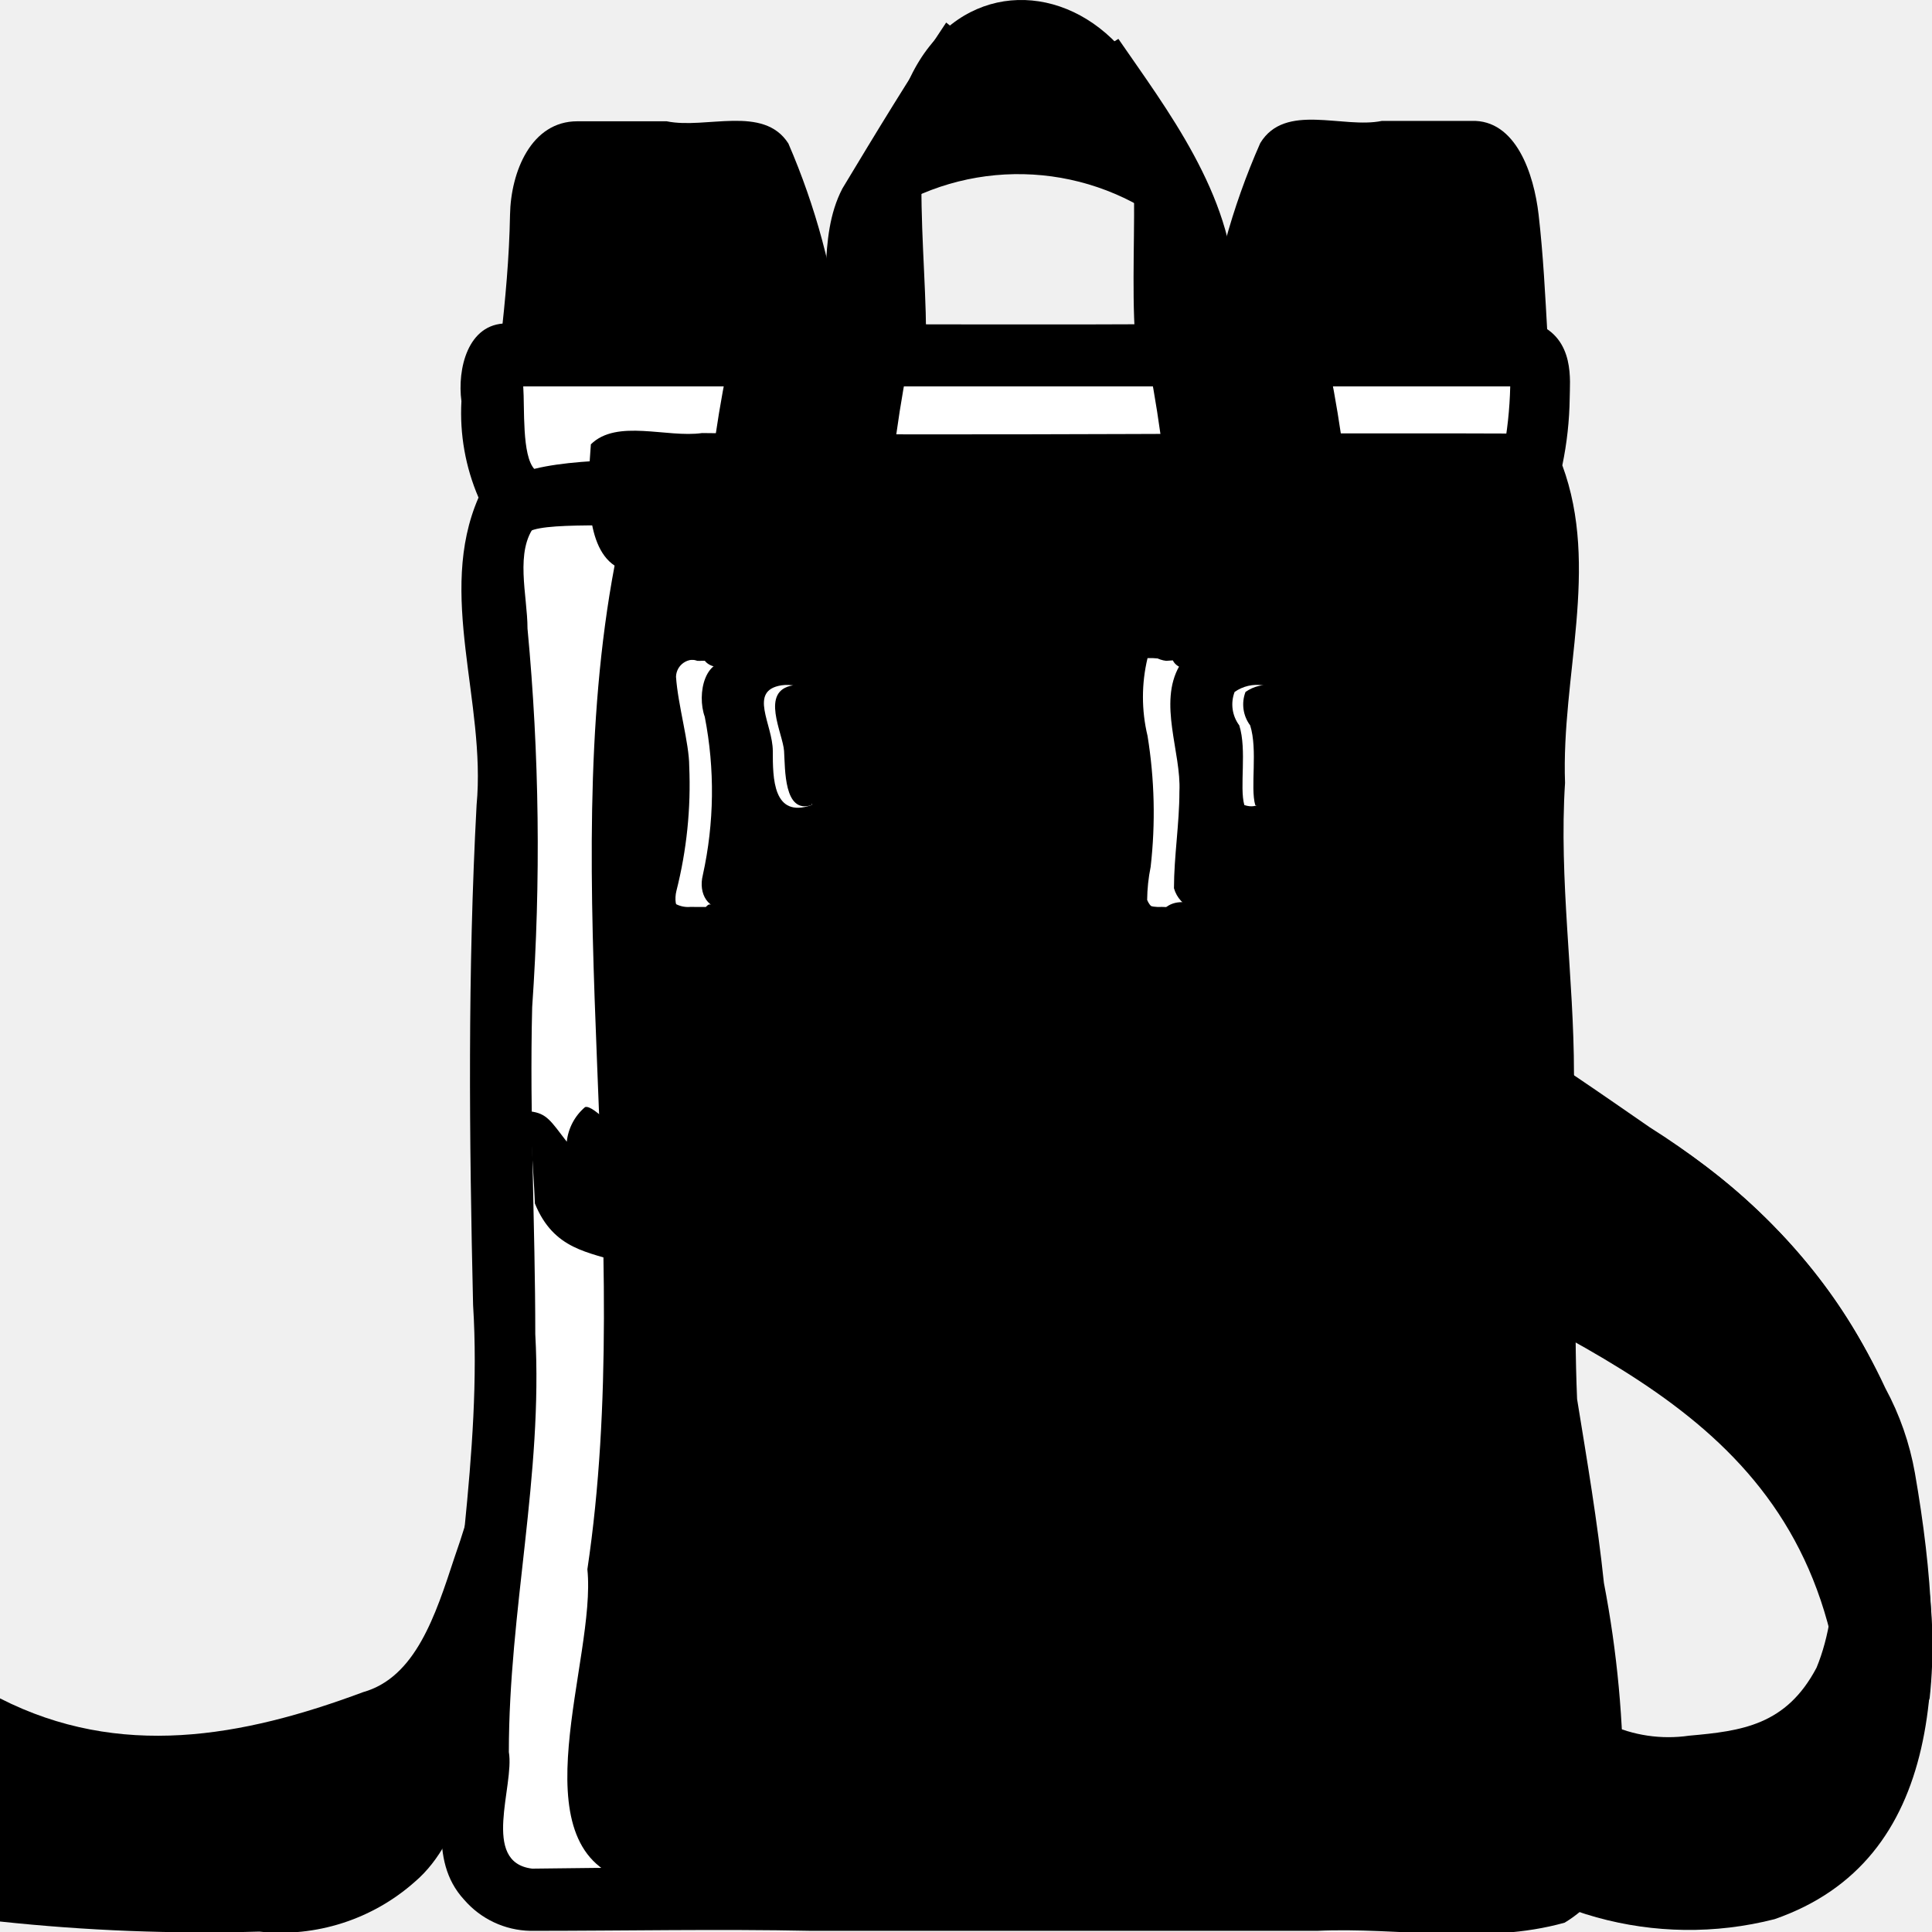
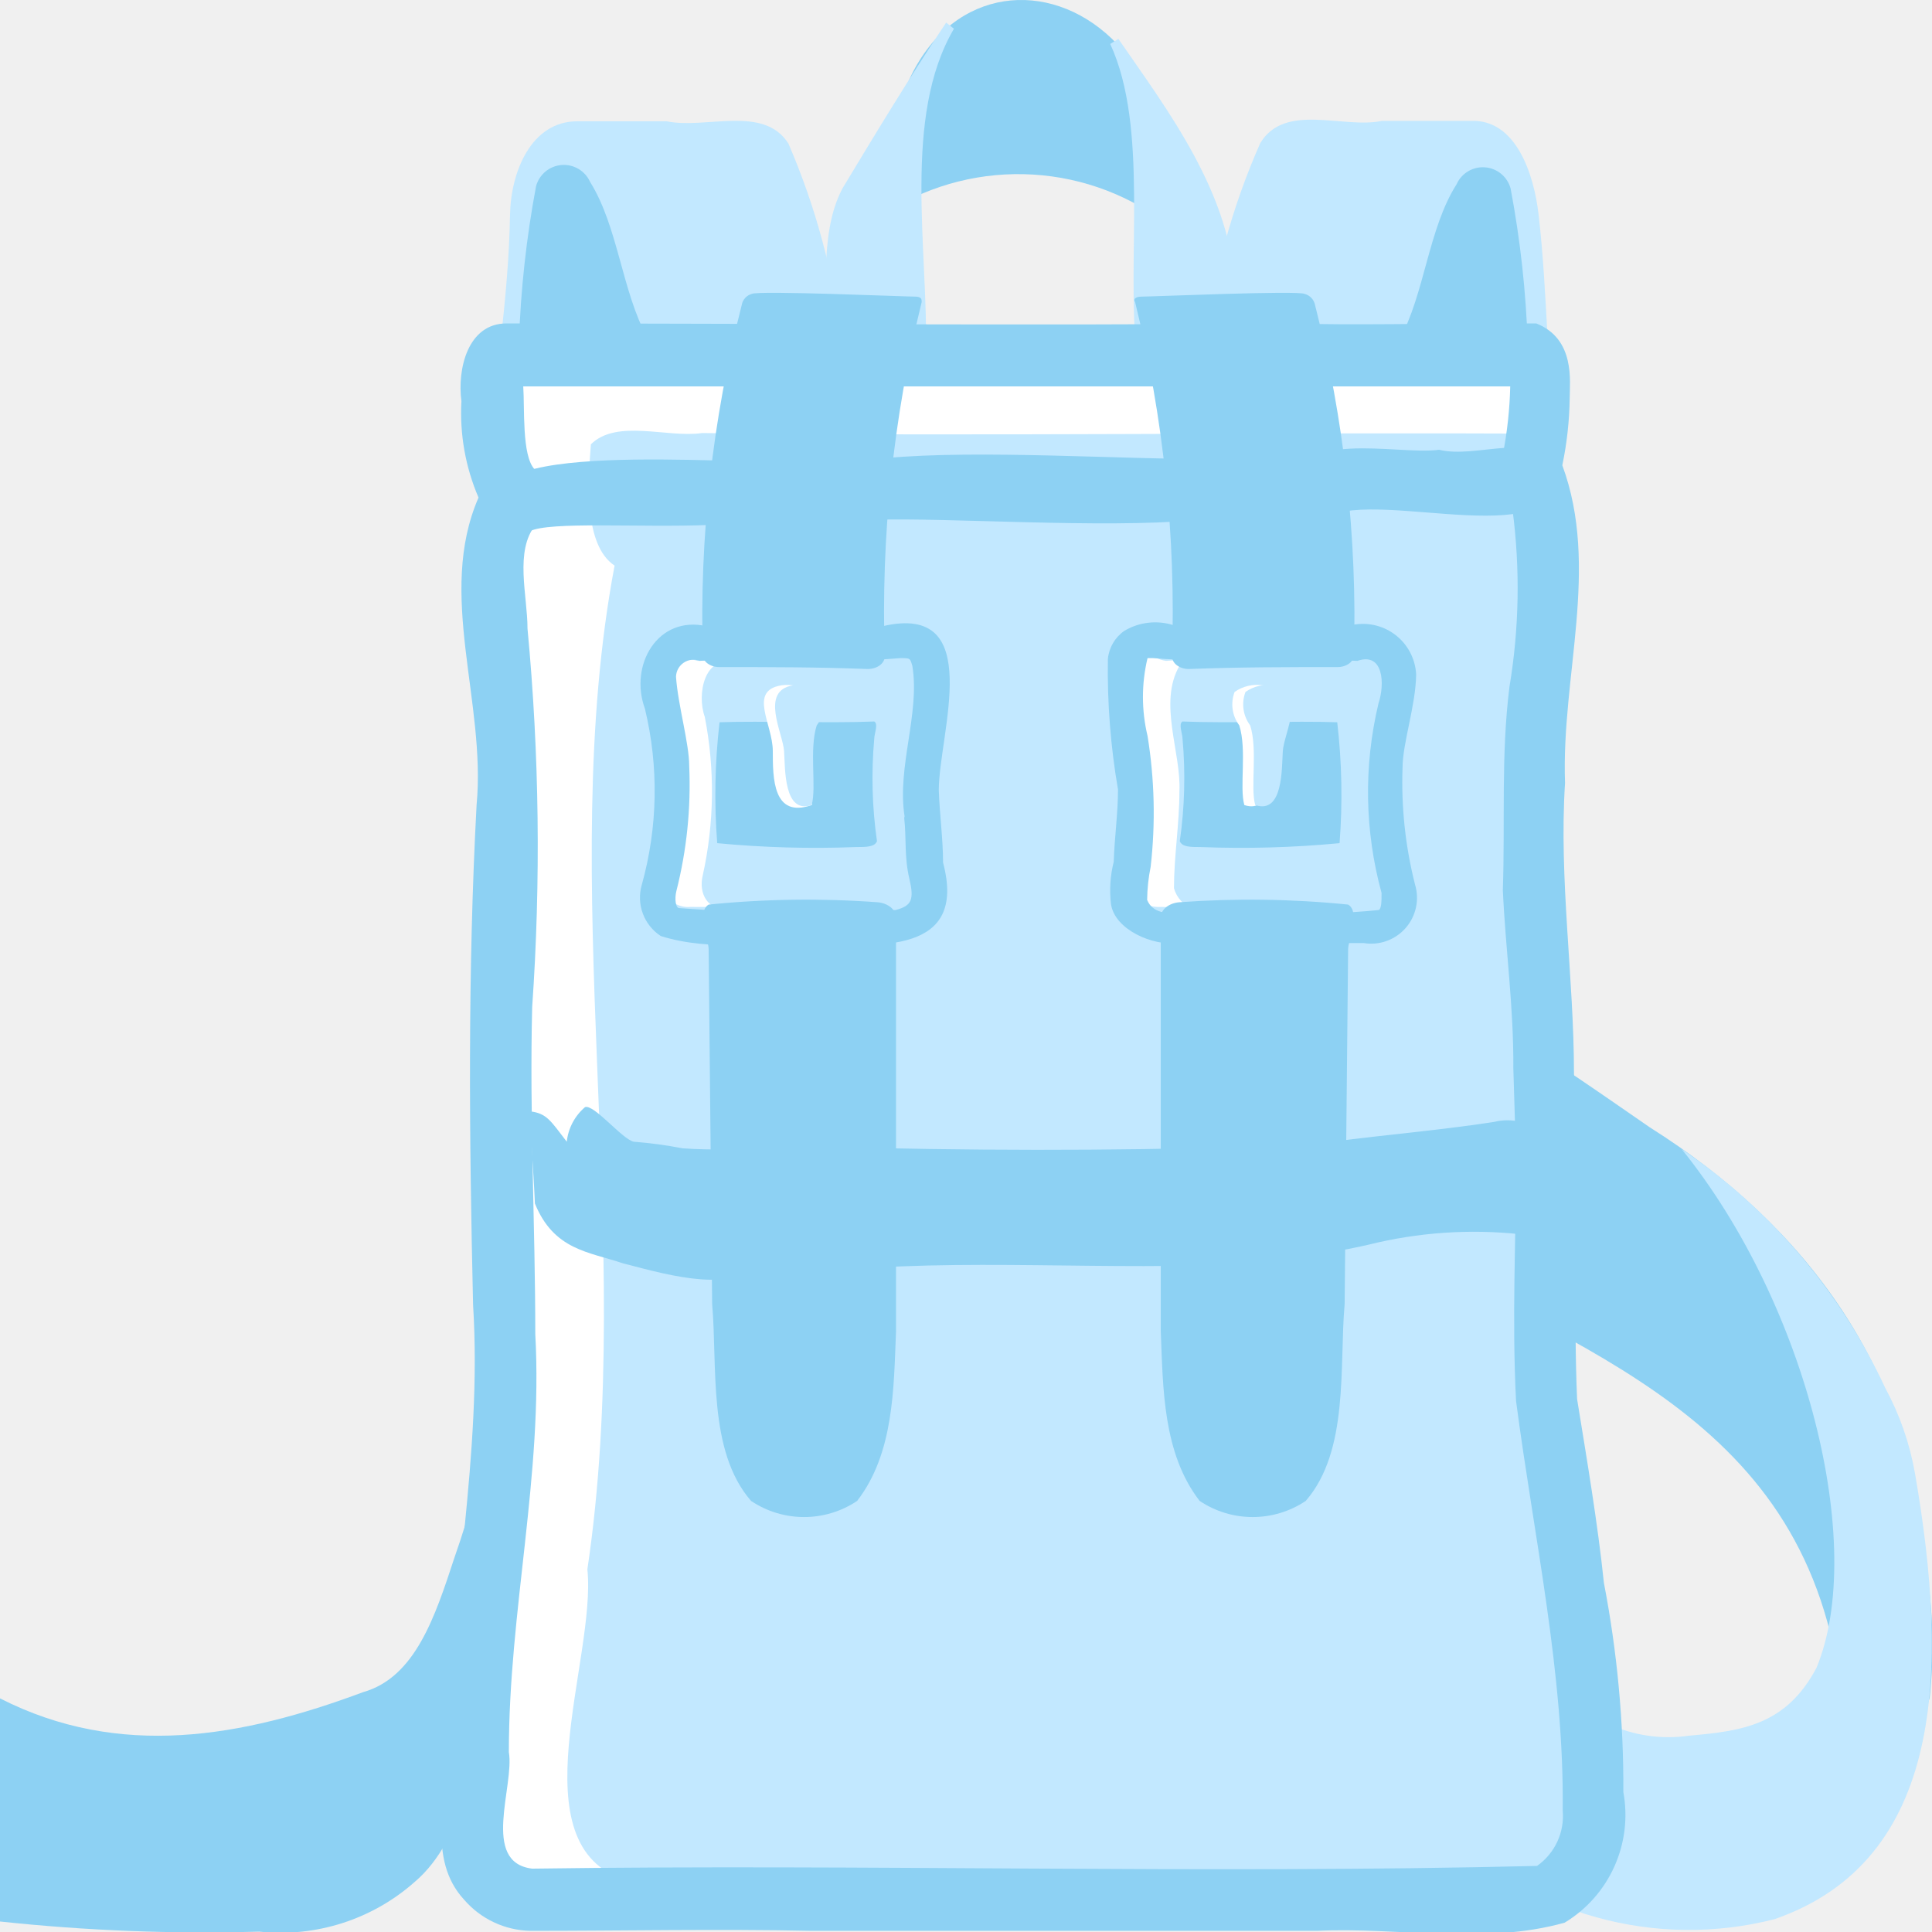
<svg xmlns="http://www.w3.org/2000/svg" id="backpack-sm" viewBox="0 0 49.7 49.7">
  <g>
-     <path fill="#FFFFFF" d="M15.76,9.46c-1,.14-2.36-.39-3.08.3-.08,1-.2,2.7.65,3.25-1.64,8.46.61,18.15-.75,27,.26,2.42-2,7.43,1.05,8.34,8.86-.18,17.73.29,26.49-.14,1.2-3.25-.75-8.67-.8-12.54,0-4.29,0-8.46-.44-12.73-.38-3.45.62-6.4.34-10.51a8.34,8.34,0,0,0,.31-2.93C31.59,9.43,23.66,9.55,15.76,9.46Z" />
-     <path class="slds-illustration__fill-primary" d="M39.2,5.31A1,1,0,0,0,38,4.19c-1.62.56-1.5,3.33-2.29,4.68C39.57,9.34,39.84,9.25,39.2,5.31Z" />
-     <path class="slds-illustration__fill-secondary" d="M39.81,8.65c-.06-1.06-.11-2.09-.23-3.13S39,3.07,37.85,3.11c-.67,0-1.63,0-2.3,0-1,.21-2.49-.48-3.13.57A18.06,18.06,0,0,0,31,8.9c1.77,0,3.22-.15,5-.16.65-1.18.74-2.85,1.47-4a.74.74,0,0,1,1.39.11,26.08,26.08,0,0,1,.44,4c.15,0,.32,0,.47,0Z" />
-     <path class="slds-illustration__fill-primary" d="M13,32.91a23.29,23.29,0,0,1-1.31,7.16c-.49,1.49-1,3.08-2.35,3.46-3.11,1.16-6.26,1.73-9.34.16,0,1.65,0,4.08,0,5.74a49.44,49.44,0,0,0,6.67.26,5.2,5.2,0,0,0,4-1.28c1.3-1.11,1.62-3.28,2.48-6.59C12.94,38.74,13.48,35.74,13,32.91Z" />
-     <path class="slds-illustration__fill-primary" d="M49.55,40.33c-.3-5.06-3.07-8.78-7.11-11.33-2.48-1.71-5-3.53-7.9-4.42.16,2.16.39,4.42.69,6.64l.14.55c5.25,3.05,11.19,4.62,12,11.86l1.09,3.6,1.18-3.55A12.55,12.55,0,0,0,49.55,40.33Z" />
-     <path class="slds-illustration__fill-secondary" d="M49.26,37.89a7.22,7.22,0,0,0-.76-2.18,15.08,15.08,0,0,0-5.24-6.15c3.23,4,4.76,10.22,3.47,13.34-.78,1.48-1.92,1.63-3.28,1.75a3.67,3.67,0,0,1-2.09-.31c-1.88-.87-3.63-3.47-4.88-5.2A54.76,54.76,0,0,0,37.12,47a8.89,8.89,0,0,0,8.53,2.37C50,47.86,50.15,43,49.26,37.89Z" />
-     <path class="slds-illustration__fill-primary" d="M13.5,5.31a1,1,0,0,1,1.17-1.12c1.62.56,1.5,3.33,2.29,4.68C13.13,9.34,12.86,9.25,13.5,5.31Z" />
-     <path class="slds-illustration__fill-secondary" d="M21.65,8.77a18.18,18.18,0,0,0-1.37-5.08c-.64-1-2.12-.36-3.13-.57-.67,0-1.63,0-2.3,0-1.18,0-1.71,1.29-1.73,2.41S13,7.68,12.88,8.79c.15,0,.32,0,.47,0a26.37,26.37,0,0,1,.44-4,.74.74,0,0,1,1.39-.11c.72,1.15.82,2.82,1.47,4,1.79,0,3.24.2,5,.16Z" />
-     <path class="slds-illustration__fill-primary" d="M22.84,5.44c-.33-7.81,7.77-6.81,7.33.44A6.34,6.34,0,0,0,22.84,5.44Z" />
-     <path class="slds-illustration__fill-secondary" d="M24.54.74l-.2-.16C23.39,2,22.55,3.39,21.67,4.85,21,6.14,21.42,7.71,21,9.06c.93,0,1.89-.09,2.82,0C23.88,6.43,23.21,3,24.54.74Z" />
-     <path class="slds-illustration__fill-secondary" d="M31.77,7.5C31.71,5,30,2.79,28.77,1l-.21.13c1,2.17.41,5.51.68,8a13.66,13.66,0,0,0,2.55-.16Z" />
-     <path class="slds-illustration__fill-secondary" d="M18.06,11.14c-.9.13-2.19-.37-2.86.29-.07.93-.19,2.59.61,3.12-1.53,8.1.56,17.38-.7,25.82.24,2.31-1.85,7.12,1,8,8.21-.18,16.44.27,24.56-.14,1.11-3.11-.69-8.3-.74-12,0-4.11,0-8.1-.41-12.19-.35-3.31.58-6.13.32-10.07a8.68,8.68,0,0,0,.29-2.81C32.74,11.11,25.38,11.23,18.06,11.14Z" />
-     <path class="slds-illustration__fill-primary" d="M41.76,46.1a27.62,27.62,0,0,0-.5-5.38c-.16-1.54-.44-3.19-.69-4.73-.09-2.14,0-4.14,0-6.23l-.08-2.14c0-2.47-.39-5-.23-7.48-.1-2.74.9-5.54-.07-8.17a9.07,9.07,0,0,0,.19-1.73c0-.42.15-1.52-.86-1.92l-.92,0c-1.76,0-3.83.05-5.45,0-6.76.06-13.4,0-20.12,0-1,0-1.27,1.18-1.16,2a5.51,5.51,0,0,0,.44,2.48c-1.08,2.48.2,5.26-.05,7.91-.23,4.29-.19,8.56-.09,12.86.24,3.84-.6,7.64-.68,11.49,0,1.27-.51,2.77.45,3.81a2.31,2.31,0,0,0,1.7.8c2.42,0,4.83-.05,7.24,0,4.28,0,8.66,0,13,0,2.1-.1,4.3.37,6.37-.21A3.24,3.24,0,0,0,41.76,46.1Zm-1.56.47A1.57,1.57,0,0,1,39.54,48c-8.57.21-17.27-.05-25.85.07-1.33-.16-.45-2.13-.6-3,0-3.64.88-7.12.68-10.75,0-2.78-.15-5.62-.08-8.41a59.69,59.69,0,0,0-.12-9.74c0-.85-.34-2,.21-2.67.23-.28.57-.75.77-1l-.8-.43c-.33-.35-.25-1.58-.29-2.13,6.6,0,13.09,0,19.7,0,1.11,0,2.21,0,3.58,0,.67,0,1.38,0,2.11,0a10.3,10.3,0,0,1-.19,1.75l-.3.49c.23.34.49.44.55.94a15.43,15.43,0,0,1-.08,4.55c-.22,1.76-.11,3.47-.17,5.23.07,1.53.28,3,.27,4.58L39,29.78c0,2.11-.11,4.1,0,6.26C39.46,39.55,40.24,43.05,40.2,46.57Z" />
-     <path class="slds-illustration__fill-primary" d="M19.62,11.86c-1.27.06-9.2-.6-6,1.81C14.62,13.14,23,14.36,19.62,11.86Z" />
-     <path class="slds-illustration__fill-primary" d="M32,11.71c-1.41.46-14.32-1.09-10.48,1.78C22.78,12.93,35.92,14.57,32,11.71Z" />
-     <path class="slds-illustration__fill-primary" d="M40.09,12c-.62-.94-2.1-.19-3.07-.43-1.09.15-3.76-.59-3.83,1.1a.8.8,0,0,0,.93.63C35.55,12.56,40.33,14.35,40.09,12Z" />
-     <path class="slds-illustration__fill-primary" d="M31.17,8.9a2.67,2.67,0,0,0,0-.63c0-.07,0-.16-.11-.18a.14.14,0,0,0-.11.06.57.57,0,0,0,0,.14,1.94,1.94,0,0,0-.06.59A1.43,1.43,0,0,1,31.17,8.9Z" />
-     <path class="slds-illustration__fill-primary" d="M13.64,28.59c.43.05.53.25.94.78a1.36,1.36,0,0,1,.47-.89c.23-.08.95.82,1.25.89a11.18,11.18,0,0,1,1.26.17c.81.06,1.45,0,2.3.06,0,1.39,0,2,.07,3.31-.62-.1-1.25.05-1.9,0s-1.31-.23-2-.41c-.89-.3-1.78-.34-2.27-1.54-.05-1.15-.1-1.26-.1-2.45" />
-     <path class="slds-illustration__fill-primary" d="M33.62,29.46c1.54-.23,3.28-.36,4.82-.6a1.38,1.38,0,0,1,.67,0c0,.9,0,2,0,2.89a11.26,11.26,0,0,0-3.91.27c-.47.11-1.13.22-1.61.33Z" />
-     <path class="slds-illustration__fill-primary" d="M32.17,32.5c-3.62.21-7.45-.16-11,.22l.09-3.22c3.48.1,7.33.11,10.81,0Z" />
-     <path fill="#FFFFFF" d="M17.94,17a.55.55,0,0,0-.59.15.92.92,0,0,0-.22.6,2.79,2.79,0,0,0,.07.64,12.87,12.87,0,0,1,.17,1.39,12,12,0,0,1-.23,2.68.81.81,0,0,0,.2.77.68.68,0,0,0,.42.1c1.1,0,2.19.05,3.29,0a1,1,0,0,0,.42-.06.74.74,0,0,0,.46-.53,4,4,0,0,0-.05-.84c0-.28,0-.57,0-.83s0-.54,0-.81A21.22,21.22,0,0,0,22,17.42a.64.64,0,0,0-.17-.38.44.44,0,0,0-.37-.1,1,1,0,0,0-.24,0A.7.7,0,0,1,21,17C19.93,16.92,18.92,17,17.94,17Z" />
-     <path class="slds-illustration__fill-secondary" d="M18.92,17.05c-.8-.23-1,.81-.79,1.39a10,10,0,0,1-.05,4.07c-.12.48.13.92.65.87a30.3,30.3,0,0,0,3.93,0,.74.74,0,0,0,.49-.53c0-.82-.14-1.66-.14-2.49-.05-1,.55-2.27,0-3.23a.45.45,0,0,0-.39-.1C21.41,17.11,20.12,17,18.92,17.05Z" />
-     <path class="slds-illustration__fill-primary" d="M24.26,22.19h0c0-.6-.09-1.26-.11-1.86,0-1.45,1.23-4.85-1.45-4.22-1.52-.07-3-.05-4.52,0-1.26-.29-2,1-1.59,2.12a9,9,0,0,1-.08,4.53A1.18,1.18,0,0,0,17,24.08c1.31.41,2.66.14,4,.23C22.59,24.32,24.89,24.56,24.26,22.19Zm-1-1.15c.06.52,0,1,.13,1.55s.07.71-.35.82a41.39,41.39,0,0,1-5.57-.05c-.09,0-.12-.24-.07-.44a11.11,11.11,0,0,0,.33-3.21c0-.59-.29-1.57-.34-2.3A.45.45,0,0,1,18,17c1.7-.12,3.44.08,5.16-.07.26,0,.25,0,.31.2C23.67,18.36,23.07,19.73,23.27,21Z" />
-     <path class="slds-illustration__fill-primary" d="M21.8,9.05a2.15,2.15,0,0,1,0-.62c0-.08.05-.17.11-.18a.11.11,0,0,1,.11.06.29.29,0,0,1,.05.13,2.43,2.43,0,0,1,0,.6A1,1,0,0,0,21.8,9.05Z" />
-     <path class="slds-illustration__fill-primary" d="M18.51,18.58a16.17,16.17,0,0,0-.06,3.11,26.57,26.57,0,0,0,3.57.1c.26,0,.48,0,.54-.15A11.4,11.4,0,0,1,22.49,19c0-.12.11-.38,0-.44C21.32,18.61,19.58,18.54,18.51,18.58Z" />
-     <path class="slds-illustration__fill-primary" d="M23.71,7.77c0-.07,0-.14-.18-.14-.29,0-4-.16-4.19-.07a.36.36,0,0,0-.26.29,32.33,32.33,0,0,0-1,9c0,.17.19.31.42.31,1.26,0,2.53,0,3.82.05.25,0,.45-.15.44-.34A33.39,33.39,0,0,1,23.71,7.77Z" />
-     <path class="slds-illustration__fill-primary" d="M18.32,33.55c.14,1.59-.12,3.77,1,5.06a2.45,2.45,0,0,0,2.73,0c.95-1.23.94-2.9,1-4.37l0-10.64c0-.2-.21-.37-.48-.39a25,25,0,0,0-4.34.06c-.32.19,0,.91,0,1.15Z" />
-     <path fill="#FFFFFF" d="M20.1,17.63a1,1,0,0,1,.72.17c.17.27,0,.6-.11.86a7.32,7.32,0,0,0-.07,1.81c0,.09.31.18.24.24-1,.35-1-.7-1-1.39S19.24,17.77,20.1,17.63Z" />
-     <path class="slds-illustration__fill-secondary" d="M20.4,17.63a1,1,0,0,1,.73.17.9.9,0,0,1-.12.86c-.2.63,0,1.59-.13,2.05-.72.24-.68-.93-.71-1.39S19.54,17.77,20.4,17.63Z" />
-     <path class="slds-illustration__fill-primary" d="M31.16,8.84a2.67,2.67,0,0,0,0-.63c0-.07,0-.16-.11-.17a.13.13,0,0,0-.11.05.58.58,0,0,0,0,.14,2.36,2.36,0,0,0-.05.6A1.1,1.1,0,0,1,31.16,8.84Z" />
-     <path class="slds-illustration__fill-secondary" d="M17.24,36.21a.4.4,0,1,1-.79,0c0-.45.18-.4.39-.4S17.22,35.76,17.24,36.21Z" />
-     <path fill="#FFFFFF" d="M33,17a.53.53,0,0,1,.58.15.93.93,0,0,1,.23.6,2.79,2.79,0,0,1-.07.64,10.77,10.77,0,0,0-.17,1.39,11.47,11.47,0,0,0,.22,2.68.78.78,0,0,1-.19.77.68.68,0,0,1-.42.1c-1.1,0-2.19.05-3.29,0a1,1,0,0,1-.42-.06.74.74,0,0,1-.46-.53,3.42,3.42,0,0,1,.05-.84c0-.28,0-.57,0-.83s0-.54,0-.81a21.22,21.22,0,0,1-.18-2.86A.58.58,0,0,1,29.1,17a.44.44,0,0,1,.37-.1,1,1,0,0,1,.24,0A.7.7,0,0,0,30,17C31,16.92,32,17,33,17Z" />
-     <path class="slds-illustration__fill-secondary" d="M34.43,17.05c.8-.23,1,.81.79,1.39a9.8,9.8,0,0,0,.06,4.07c.11.48-.14.92-.66.87a30.3,30.3,0,0,1-3.93,0,.79.79,0,0,1-.49-.53c0-.82.14-1.66.14-2.49.05-1-.55-2.27,0-3.23a.46.46,0,0,1,.39-.1C31.94,17.11,33.23,17,34.43,17.05Z" />
-     <path class="slds-illustration__fill-primary" d="M36.4,22.75a10.69,10.69,0,0,1-.32-3c0-.63.34-1.6.35-2.4a1.37,1.37,0,0,0-1.7-1.26c-1.48,0-3-.06-4.52,0a1.55,1.55,0,0,0-1.29.14,1,1,0,0,0-.42.72,18.05,18.05,0,0,0,.26,3.36c0,.61-.09,1.24-.11,1.86a3,3,0,0,0-.07,1.09c.1.66,1.08,1.08,1.72,1,1.59,0,3.19,0,4.78,0A1.18,1.18,0,0,0,36.4,22.75Zm-6.88-3.82a4.29,4.29,0,0,1,0-2s.05,0,.14,0c1.74.14,3.52,0,5.26.07.67-.23.71.59.54,1.1a9.82,9.82,0,0,0,.08,4.87c0,.2,0,.4-.07.44-1.66.17-3.41.08-5.12.09-.31,0-.7,0-.84-.35a4.48,4.48,0,0,1,.09-.85A12.31,12.31,0,0,0,29.52,18.93Z" />
-     <path class="slds-illustration__fill-primary" d="M34.4,18.58a16.17,16.17,0,0,1,.06,3.11,26.67,26.67,0,0,1-3.58.1c-.25,0-.47,0-.53-.15A11.4,11.4,0,0,0,30.42,19c0-.12-.11-.38,0-.44C31.59,18.61,33.32,18.54,34.4,18.58Z" />
-     <path class="slds-illustration__fill-primary" d="M29.2,7.77c-.05-.07,0-.14.18-.14.29,0,4-.16,4.18-.07a.37.37,0,0,1,.27.29,32.71,32.71,0,0,1,1,9c0,.17-.19.31-.42.31-1.26,0-2.53,0-3.83.05-.24,0-.44-.15-.43-.34A33.39,33.39,0,0,0,29.2,7.77Z" />
-     <path class="slds-illustration__fill-primary" d="M34.59,33.55c-.14,1.59.12,3.77-1,5.06a2.45,2.45,0,0,1-2.73,0c-.95-1.23-.94-2.9-1-4.37l0-10.64c0-.2.21-.37.48-.39a25.05,25.05,0,0,1,4.34.06c.32.19,0,.91,0,1.15Z" />
-     <path fill="#FFFFFF" d="M32.49,17.63a1,1,0,0,0-.73.17.9.9,0,0,0,.12.86c.2.63,0,1.59.13,2.05.73.24.68-.93.71-1.39S33.35,17.77,32.49,17.63Z" />
-     <path class="slds-illustration__fill-secondary" d="M32.77,17.63a1,1,0,0,0-.73.17.9.9,0,0,0,.12.86c.2.63,0,1.59.13,2.05.72.24.68-.93.71-1.39S33.63,17.77,32.77,17.63Z" />
+     <path fill="#ffffff" d="M15.76,9.46c-1,.14-2.36-.39-3.08.3-.08,1-.2,2.7.65,3.25-1.64,8.46.61,18.15-.75,27,.26,2.42-2,7.43,1.05,8.34,8.86-.18,17.73.29,26.49-.14,1.2-3.25-.75-8.67-.8-12.54,0-4.29,0-8.46-.44-12.73-.38-3.45.62-6.4.34-10.51a8.34,8.34,0,0,0,.31-2.93C31.59,9.43,23.66,9.55,15.76,9.46Z" />
+     <path fill="#8dd1f3" d="M39.2,5.31A1,1,0,0,0,38,4.19c-1.62.56-1.5,3.33-2.29,4.68C39.57,9.34,39.84,9.25,39.2,5.31Z" />
+     <path fill="#c2e8ff" d="M39.81,8.65c-.06-1.06-.11-2.09-.23-3.13S39,3.07,37.85,3.11c-.67,0-1.63,0-2.3,0-1,.21-2.49-.48-3.13.57A18.06,18.06,0,0,0,31,8.9c1.77,0,3.22-.15,5-.16.65-1.18.74-2.85,1.47-4a.74.74,0,0,1,1.39.11,26.08,26.08,0,0,1,.44,4c.15,0,.32,0,.47,0Z" />
+     <path fill="#8dd1f3" d="M13,32.91a23.29,23.29,0,0,1-1.31,7.16c-.49,1.49-1,3.08-2.35,3.46-3.11,1.16-6.26,1.73-9.34.16,0,1.65,0,4.08,0,5.74a49.44,49.44,0,0,0,6.67.26,5.2,5.2,0,0,0,4-1.28c1.3-1.11,1.62-3.28,2.48-6.59C12.94,38.74,13.48,35.74,13,32.91Z" />
+     <path fill="#8dd1f3" d="M49.55,40.33c-.3-5.06-3.07-8.78-7.11-11.33-2.48-1.71-5-3.53-7.9-4.42.16,2.16.39,4.42.69,6.64l.14.55c5.25,3.05,11.19,4.62,12,11.86l1.09,3.6,1.18-3.55A12.55,12.55,0,0,0,49.55,40.33Z" />
+     <path fill="#c2e8ff" d="M49.26,37.89a7.22,7.22,0,0,0-.76-2.18,15.08,15.08,0,0,0-5.24-6.15c3.23,4,4.76,10.22,3.47,13.34-.78,1.48-1.92,1.63-3.28,1.75a3.67,3.67,0,0,1-2.09-.31c-1.88-.87-3.63-3.47-4.88-5.2A54.76,54.76,0,0,0,37.12,47a8.89,8.89,0,0,0,8.53,2.37C50,47.86,50.15,43,49.26,37.89Z" />
+     <path fill="#8dd1f3" d="M13.5,5.31a1,1,0,0,1,1.17-1.12c1.62.56,1.5,3.33,2.29,4.68C13.13,9.34,12.86,9.25,13.5,5.31Z" />
+     <path fill="#c2e8ff" d="M21.65,8.77a18.18,18.18,0,0,0-1.37-5.08c-.64-1-2.12-.36-3.13-.57-.67,0-1.63,0-2.3,0-1.18,0-1.71,1.29-1.73,2.41S13,7.68,12.88,8.79c.15,0,.32,0,.47,0a26.37,26.37,0,0,1,.44-4,.74.74,0,0,1,1.39-.11c.72,1.15.82,2.82,1.47,4,1.79,0,3.24.2,5,.16Z" />
+     <path fill="#8dd1f3" d="M22.84,5.44c-.33-7.81,7.77-6.81,7.33.44A6.34,6.34,0,0,0,22.84,5.44Z" />
+     <path fill="#c2e8ff" d="M24.54.74l-.2-.16C23.39,2,22.55,3.39,21.67,4.85,21,6.14,21.42,7.71,21,9.06c.93,0,1.89-.09,2.82,0C23.88,6.43,23.21,3,24.54.74Z" />
+     <path fill="#c2e8ff" d="M31.77,7.5C31.71,5,30,2.79,28.77,1l-.21.13c1,2.17.41,5.51.68,8a13.66,13.66,0,0,0,2.55-.16Z" />
+     <path fill="#c2e8ff" d="M18.06,11.14c-.9.13-2.19-.37-2.86.29-.07.93-.19,2.59.61,3.12-1.53,8.1.56,17.38-.7,25.82.24,2.31-1.85,7.12,1,8,8.21-.18,16.44.27,24.56-.14,1.11-3.11-.69-8.3-.74-12,0-4.11,0-8.1-.41-12.19-.35-3.31.58-6.13.32-10.07a8.68,8.68,0,0,0,.29-2.81C32.74,11.11,25.38,11.23,18.06,11.14Z" />
+     <path fill="#8dd1f3" d="M41.76,46.1a27.62,27.62,0,0,0-.5-5.38c-.16-1.54-.44-3.19-.69-4.73-.09-2.14,0-4.14,0-6.23l-.08-2.14c0-2.47-.39-5-.23-7.48-.1-2.74.9-5.54-.07-8.17a9.07,9.07,0,0,0,.19-1.73c0-.42.15-1.52-.86-1.92l-.92,0c-1.76,0-3.83.05-5.45,0-6.76.06-13.4,0-20.12,0-1,0-1.27,1.18-1.16,2a5.51,5.51,0,0,0,.44,2.48c-1.08,2.48.2,5.26-.05,7.91-.23,4.29-.19,8.56-.09,12.86.24,3.84-.6,7.64-.68,11.49,0,1.27-.51,2.77.45,3.81a2.31,2.31,0,0,0,1.7.8c2.42,0,4.83-.05,7.24,0,4.28,0,8.66,0,13,0,2.1-.1,4.3.37,6.37-.21A3.24,3.24,0,0,0,41.76,46.1Zm-1.56.47A1.57,1.57,0,0,1,39.54,48c-8.57.21-17.27-.05-25.85.07-1.33-.16-.45-2.13-.6-3,0-3.64.88-7.12.68-10.75,0-2.78-.15-5.62-.08-8.41a59.69,59.69,0,0,0-.12-9.74c0-.85-.34-2,.21-2.67.23-.28.57-.75.77-1l-.8-.43c-.33-.35-.25-1.58-.29-2.13,6.6,0,13.09,0,19.7,0,1.11,0,2.21,0,3.58,0,.67,0,1.38,0,2.11,0a10.3,10.3,0,0,1-.19,1.75l-.3.49c.23.34.49.44.55.94a15.43,15.43,0,0,1-.08,4.55c-.22,1.76-.11,3.47-.17,5.23.07,1.53.28,3,.27,4.58L39,29.78c0,2.11-.11,4.1,0,6.26C39.46,39.55,40.24,43.05,40.2,46.57Z" />
+     <path fill="#8dd1f3" d="M19.62,11.86c-1.27.06-9.2-.6-6,1.81C14.62,13.14,23,14.36,19.62,11.86Z" />
+     <path fill="#8dd1f3" d="M32,11.71c-1.41.46-14.32-1.09-10.48,1.78C22.78,12.93,35.92,14.57,32,11.71Z" />
+     <path fill="#8dd1f3" d="M40.09,12c-.62-.94-2.1-.19-3.07-.43-1.09.15-3.76-.59-3.83,1.1a.8.8,0,0,0,.93.63C35.55,12.56,40.33,14.35,40.09,12Z" />
+     <path fill="#8dd1f3" d="M31.17,8.9a2.67,2.67,0,0,0,0-.63c0-.07,0-.16-.11-.18a.14.14,0,0,0-.11.06.57.57,0,0,0,0,.14,1.94,1.94,0,0,0-.06.59A1.43,1.43,0,0,1,31.17,8.9Z" />
+     <path fill="#8dd1f3" d="M13.64,28.59c.43.05.53.25.94.78a1.36,1.36,0,0,1,.47-.89c.23-.08.95.82,1.25.89a11.18,11.18,0,0,1,1.26.17c.81.06,1.45,0,2.3.06,0,1.39,0,2,.07,3.31-.62-.1-1.25.05-1.9,0s-1.31-.23-2-.41c-.89-.3-1.78-.34-2.27-1.54-.05-1.15-.1-1.26-.1-2.45" />
+     <path fill="#8dd1f3" d="M33.62,29.46c1.54-.23,3.28-.36,4.82-.6a1.38,1.38,0,0,1,.67,0c0,.9,0,2,0,2.89a11.26,11.26,0,0,0-3.91.27c-.47.11-1.13.22-1.61.33Z" />
+     <path fill="#8dd1f3" d="M32.17,32.5c-3.62.21-7.45-.16-11,.22l.09-3.22c3.48.1,7.33.11,10.81,0Z" />
+     <path fill="#ffffff" d="M17.94,17a.55.55,0,0,0-.59.15.92.92,0,0,0-.22.6,2.79,2.79,0,0,0,.07.64,12.87,12.87,0,0,1,.17,1.39,12,12,0,0,1-.23,2.68.81.81,0,0,0,.2.77.68.68,0,0,0,.42.1c1.1,0,2.19.05,3.29,0a1,1,0,0,0,.42-.06.74.74,0,0,0,.46-.53,4,4,0,0,0-.05-.84c0-.28,0-.57,0-.83s0-.54,0-.81A21.22,21.22,0,0,0,22,17.42a.64.64,0,0,0-.17-.38.44.44,0,0,0-.37-.1,1,1,0,0,0-.24,0A.7.7,0,0,1,21,17C19.93,16.92,18.92,17,17.94,17Z" />
+     <path fill="#c2e8ff" d="M18.92,17.05c-.8-.23-1,.81-.79,1.39a10,10,0,0,1-.05,4.07c-.12.48.13.92.65.87a30.3,30.3,0,0,0,3.93,0,.74.74,0,0,0,.49-.53c0-.82-.14-1.66-.14-2.49-.05-1,.55-2.27,0-3.23a.45.45,0,0,0-.39-.1C21.41,17.11,20.12,17,18.92,17.05Z" />
+     <path fill="#8dd1f3" d="M24.26,22.19h0c0-.6-.09-1.26-.11-1.86,0-1.45,1.23-4.85-1.45-4.22-1.52-.07-3-.05-4.52,0-1.26-.29-2,1-1.59,2.12a9,9,0,0,1-.08,4.53A1.18,1.18,0,0,0,17,24.08c1.31.41,2.66.14,4,.23C22.59,24.32,24.89,24.56,24.26,22.19Zm-1-1.15c.06.52,0,1,.13,1.55s.07.71-.35.82a41.39,41.39,0,0,1-5.57-.05c-.09,0-.12-.24-.07-.44a11.11,11.11,0,0,0,.33-3.21c0-.59-.29-1.57-.34-2.3A.45.45,0,0,1,18,17c1.7-.12,3.44.08,5.16-.07.26,0,.25,0,.31.2C23.67,18.36,23.07,19.73,23.27,21Z" />
+     <path fill="#8dd1f3" d="M21.8,9.05a2.15,2.15,0,0,1,0-.62c0-.08.05-.17.11-.18a.11.11,0,0,1,.11.06.29.29,0,0,1,.05.13,2.43,2.43,0,0,1,0,.6A1,1,0,0,0,21.8,9.05Z" />
+     <path fill="#8dd1f3" d="M18.51,18.58a16.17,16.17,0,0,0-.06,3.11,26.57,26.57,0,0,0,3.57.1c.26,0,.48,0,.54-.15A11.4,11.4,0,0,1,22.49,19c0-.12.11-.38,0-.44C21.32,18.61,19.58,18.54,18.51,18.58Z" />
+     <path fill="#8dd1f3" d="M23.71,7.77c0-.07,0-.14-.18-.14-.29,0-4-.16-4.19-.07a.36.36,0,0,0-.26.29,32.33,32.33,0,0,0-1,9c0,.17.19.31.42.31,1.26,0,2.53,0,3.82.05.25,0,.45-.15.44-.34A33.39,33.39,0,0,1,23.71,7.77Z" />
+     <path fill="#8dd1f3" d="M18.32,33.55c.14,1.59-.12,3.77,1,5.06a2.45,2.45,0,0,0,2.73,0c.95-1.23.94-2.9,1-4.37l0-10.64c0-.2-.21-.37-.48-.39a25,25,0,0,0-4.34.06c-.32.19,0,.91,0,1.15Z" />
+     <path fill="#ffffff" d="M20.1,17.63a1,1,0,0,1,.72.17c.17.27,0,.6-.11.86a7.32,7.32,0,0,0-.07,1.81c0,.09.31.18.24.24-1,.35-1-.7-1-1.39S19.24,17.77,20.1,17.63Z" />
+     <path fill="#c2e8ff" d="M20.4,17.63a1,1,0,0,1,.73.17.9.9,0,0,1-.12.86c-.2.63,0,1.59-.13,2.05-.72.24-.68-.93-.71-1.39S19.54,17.77,20.4,17.63Z" />
+     <path fill="#8dd1f3" d="M31.16,8.84a2.67,2.67,0,0,0,0-.63c0-.07,0-.16-.11-.17a.13.13,0,0,0-.11.05.58.58,0,0,0,0,.14,2.36,2.36,0,0,0-.05.6A1.1,1.1,0,0,1,31.16,8.84Z" />
+     <path fill="#c2e8ff" d="M17.24,36.21a.4.4,0,1,1-.79,0c0-.45.18-.4.39-.4S17.22,35.76,17.24,36.21Z" />
+     <path fill="#ffffff" d="M33,17a.53.53,0,0,1,.58.15.93.93,0,0,1,.23.6,2.79,2.79,0,0,1-.07.64,10.77,10.77,0,0,0-.17,1.39,11.47,11.47,0,0,0,.22,2.68.78.78,0,0,1-.19.77.68.68,0,0,1-.42.1c-1.1,0-2.19.05-3.29,0a1,1,0,0,1-.42-.06.74.74,0,0,1-.46-.53,3.42,3.42,0,0,1,.05-.84c0-.28,0-.57,0-.83s0-.54,0-.81a21.22,21.22,0,0,1-.18-2.86A.58.58,0,0,1,29.1,17a.44.44,0,0,1,.37-.1,1,1,0,0,1,.24,0A.7.7,0,0,0,30,17C31,16.92,32,17,33,17Z" />
+     <path fill="#c2e8ff" d="M34.43,17.05c.8-.23,1,.81.79,1.39a9.8,9.8,0,0,0,.06,4.07c.11.48-.14.92-.66.87a30.3,30.3,0,0,1-3.93,0,.79.79,0,0,1-.49-.53c0-.82.14-1.66.14-2.49.05-1-.55-2.27,0-3.23a.46.46,0,0,1,.39-.1C31.94,17.11,33.23,17,34.43,17.05Z" />
+     <path fill="#8dd1f3" d="M36.4,22.75a10.69,10.69,0,0,1-.32-3c0-.63.34-1.6.35-2.4a1.37,1.37,0,0,0-1.7-1.26c-1.48,0-3-.06-4.52,0a1.55,1.55,0,0,0-1.29.14,1,1,0,0,0-.42.72,18.05,18.05,0,0,0,.26,3.36c0,.61-.09,1.24-.11,1.86a3,3,0,0,0-.07,1.09c.1.66,1.08,1.08,1.72,1,1.59,0,3.19,0,4.78,0A1.18,1.18,0,0,0,36.4,22.75Zm-6.88-3.82a4.29,4.29,0,0,1,0-2s.05,0,.14,0c1.74.14,3.52,0,5.26.07.67-.23.71.59.54,1.1a9.82,9.82,0,0,0,.08,4.87c0,.2,0,.4-.07.44-1.66.17-3.41.08-5.12.09-.31,0-.7,0-.84-.35a4.48,4.48,0,0,1,.09-.85A12.31,12.31,0,0,0,29.52,18.93Z" />
+     <path fill="#8dd1f3" d="M34.4,18.58a16.17,16.17,0,0,1,.06,3.11,26.67,26.67,0,0,1-3.58.1c-.25,0-.47,0-.53-.15A11.4,11.4,0,0,0,30.42,19c0-.12-.11-.38,0-.44C31.59,18.61,33.32,18.54,34.4,18.58Z" />
+     <path fill="#8dd1f3" d="M29.2,7.77c-.05-.07,0-.14.18-.14.29,0,4-.16,4.18-.07a.37.37,0,0,1,.27.29,32.71,32.71,0,0,1,1,9c0,.17-.19.31-.42.31-1.26,0-2.53,0-3.83.05-.24,0-.44-.15-.43-.34A33.39,33.39,0,0,0,29.2,7.77Z" />
+     <path fill="#8dd1f3" d="M34.59,33.55c-.14,1.59.12,3.77-1,5.06a2.45,2.45,0,0,1-2.73,0c-.95-1.23-.94-2.9-1-4.37l0-10.64c0-.2.21-.37.48-.39a25.05,25.05,0,0,1,4.34.06c.32.19,0,.91,0,1.15Z" />
+     <path fill="#ffffff" d="M32.49,17.63a1,1,0,0,0-.73.17.9.9,0,0,0,.12.86c.2.63,0,1.59.13,2.05.73.24.68-.93.71-1.39S33.35,17.77,32.49,17.63Z" />
+     <path fill="#c2e8ff" d="M32.77,17.63a1,1,0,0,0-.73.17.9.9,0,0,0,.12.86c.2.63,0,1.59.13,2.05.72.24.68-.93.71-1.39S33.63,17.77,32.77,17.63Z" />
  </g>
</svg>
